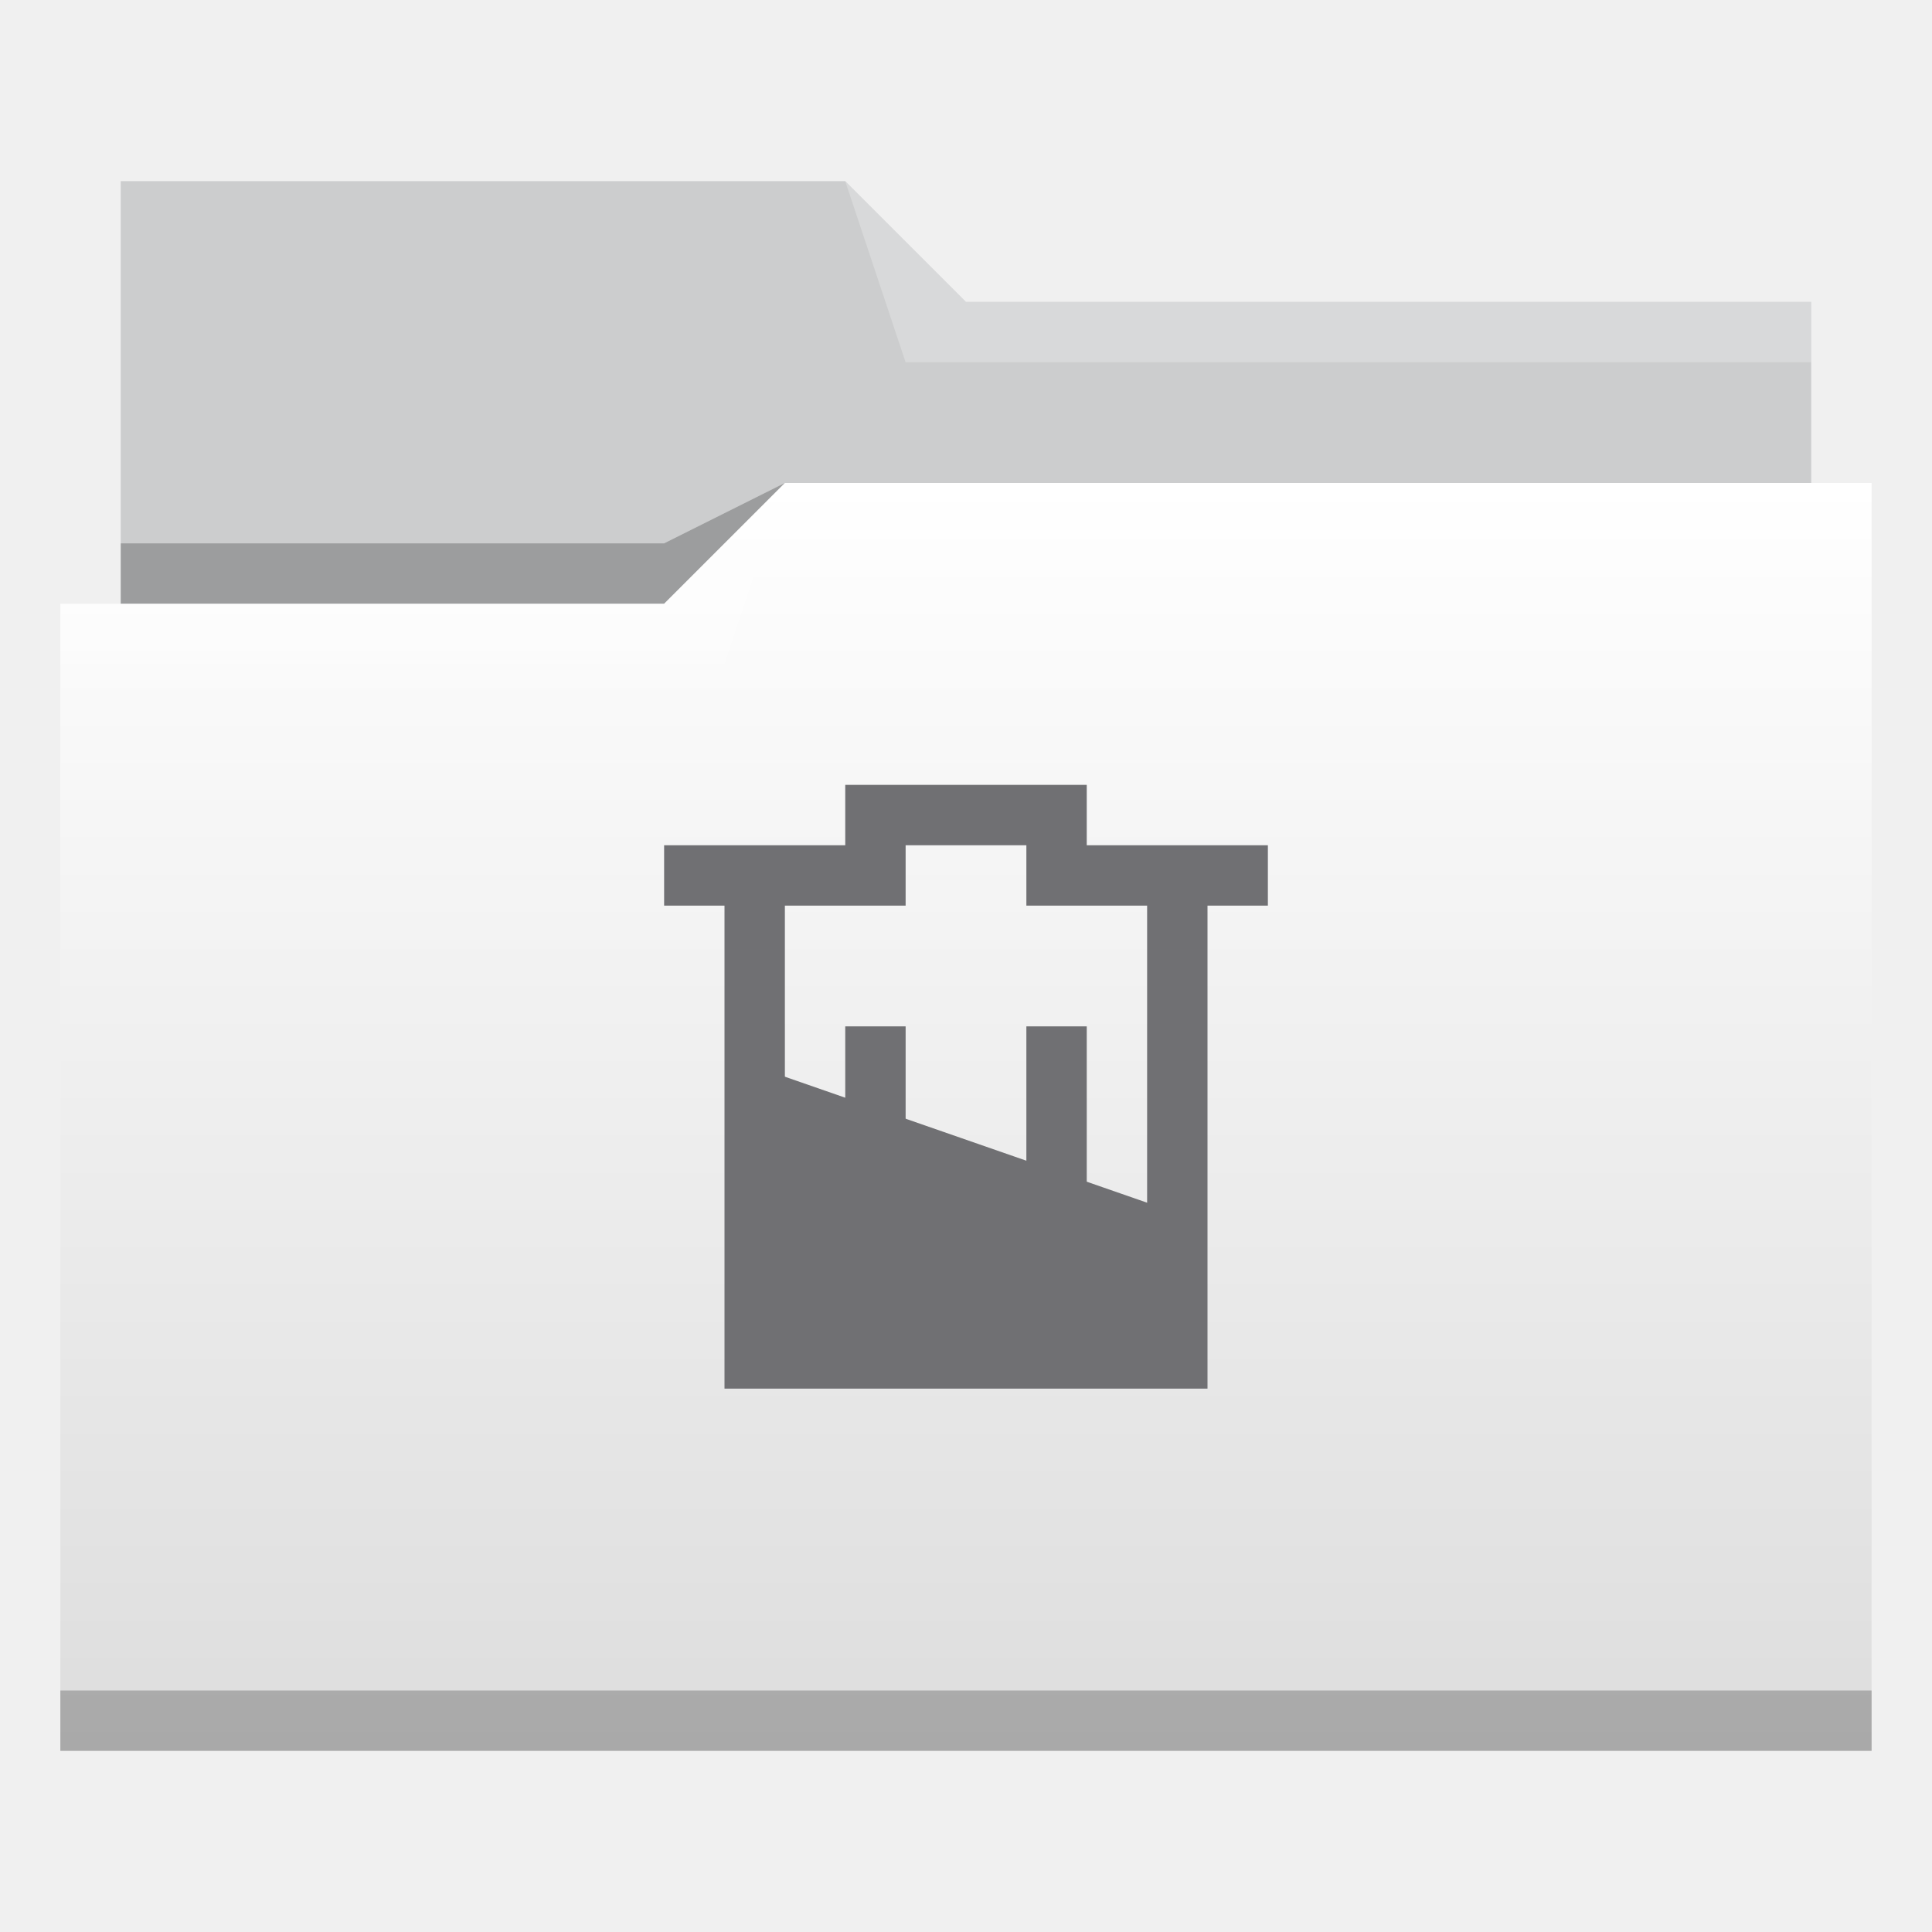
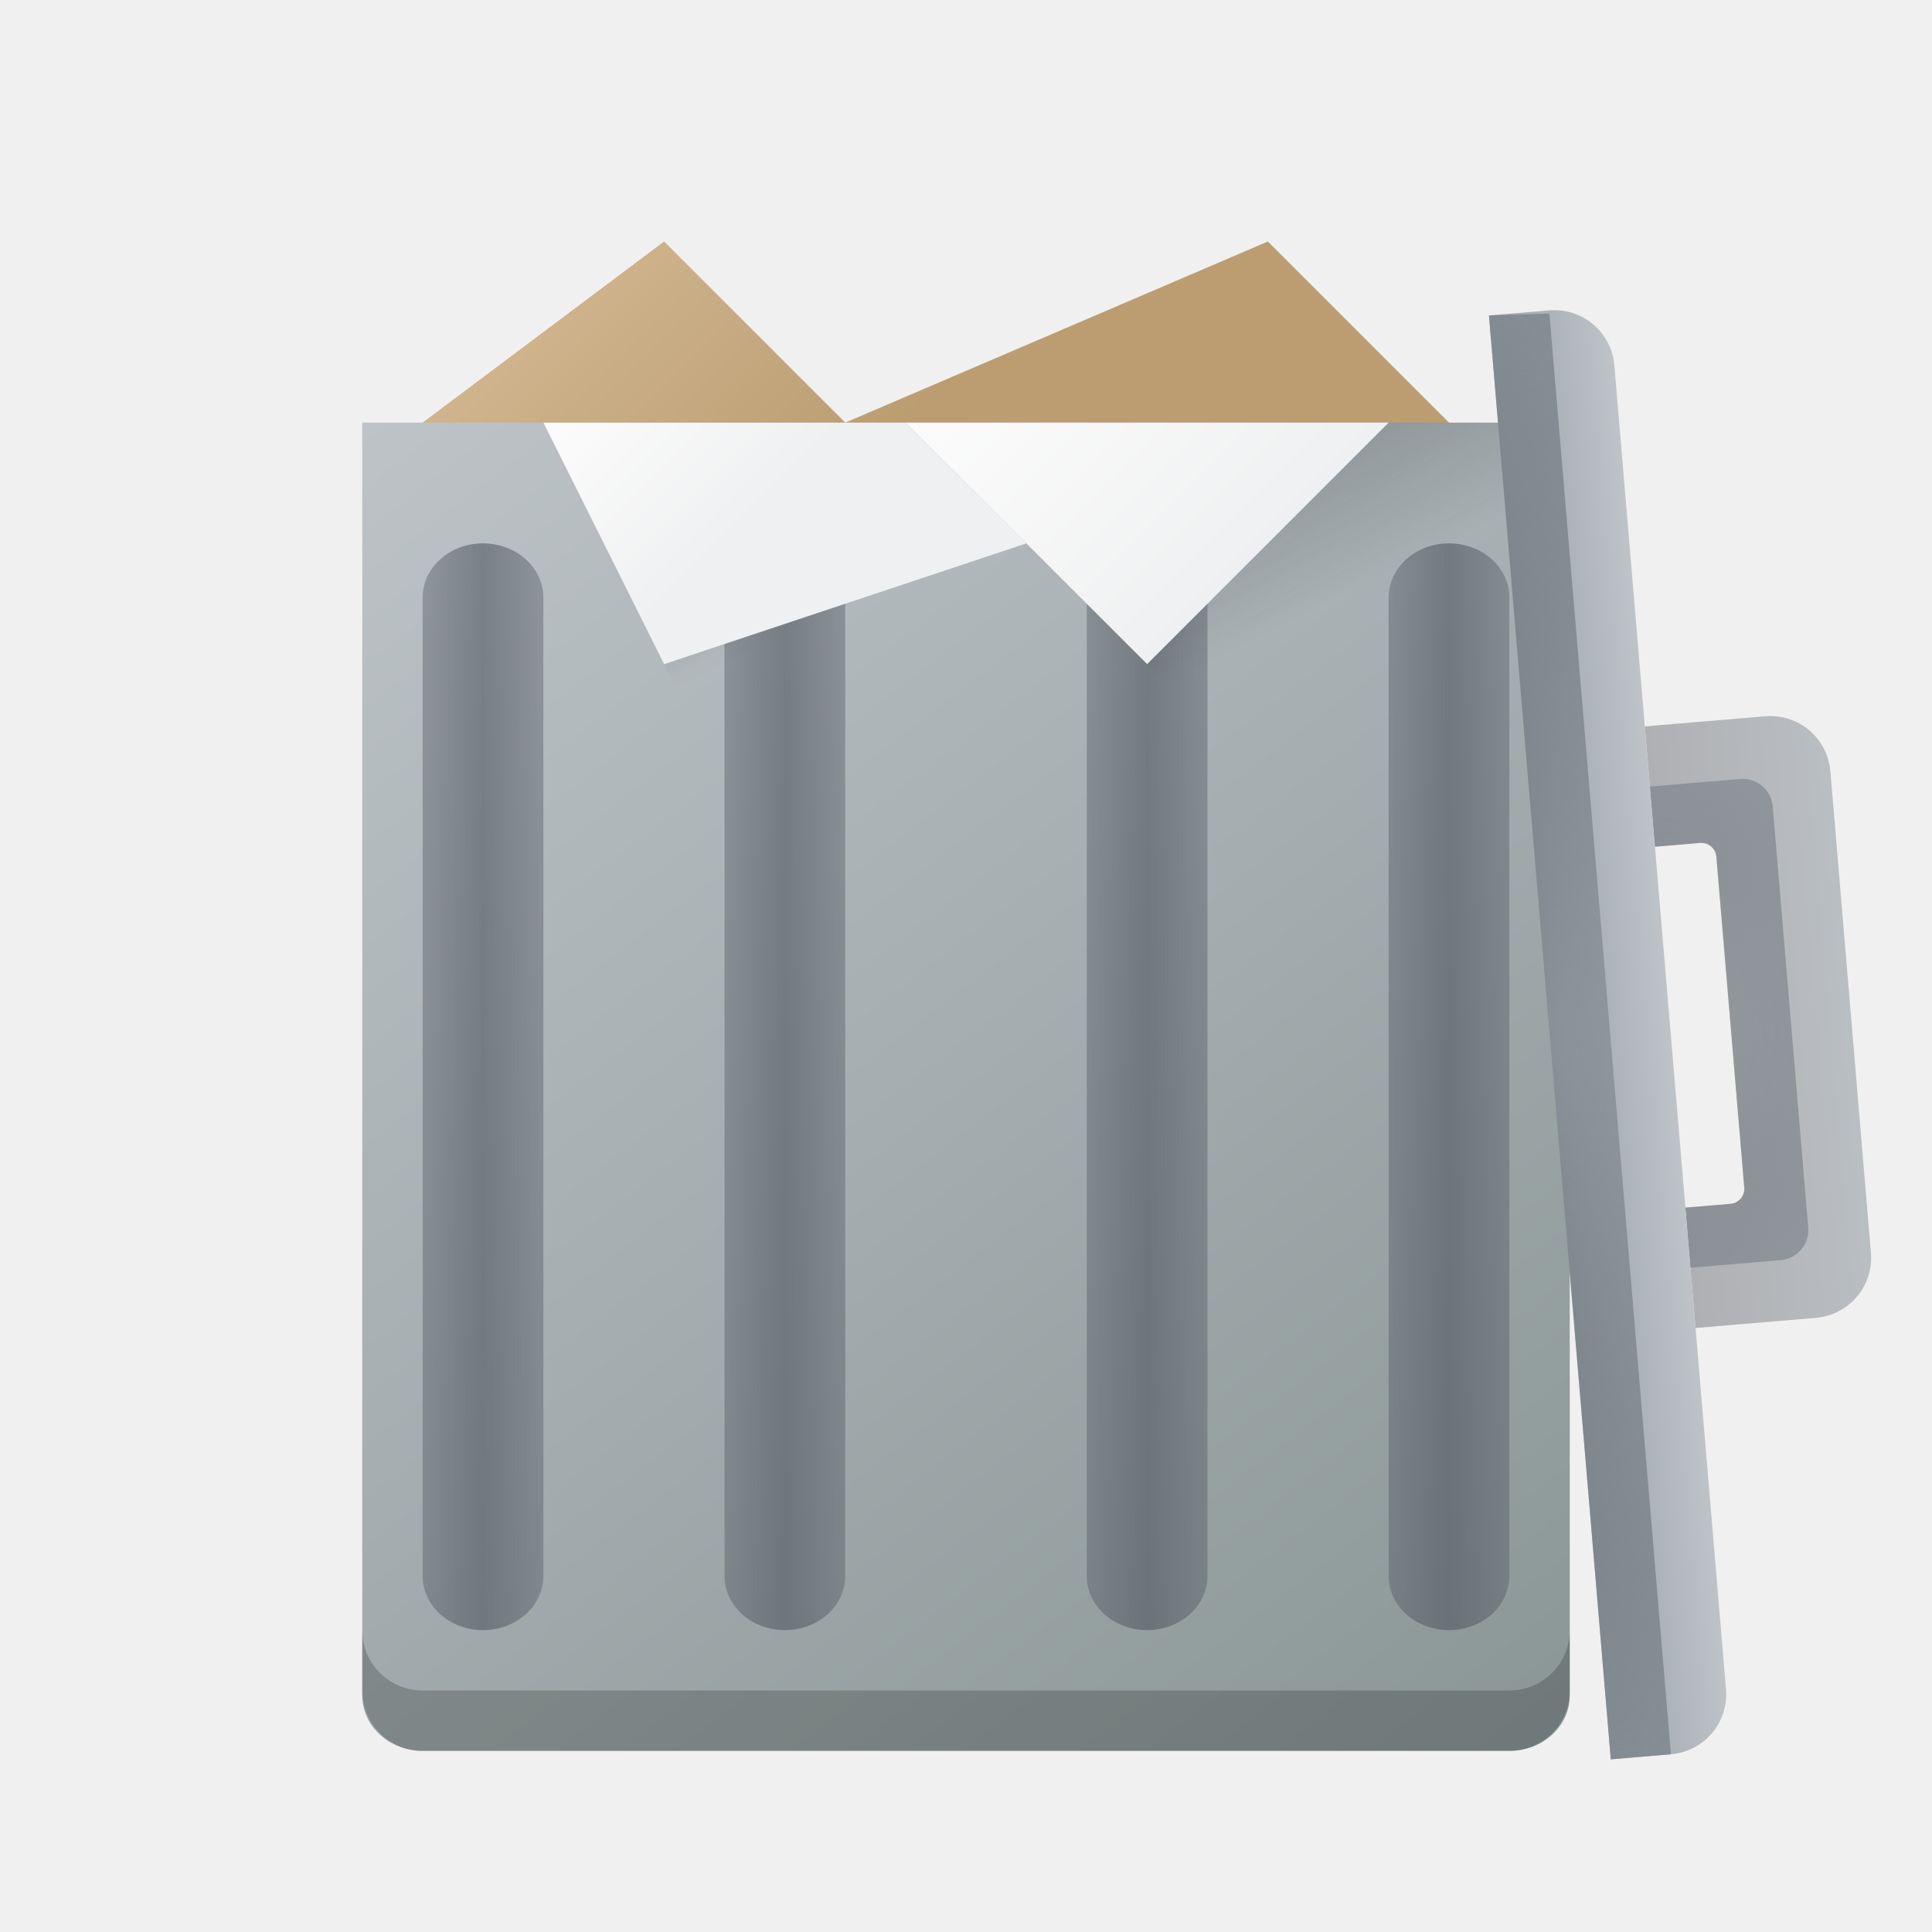
- <svg xmlns="http://www.w3.org/2000/svg" xmlns:xlink="http://www.w3.org/1999/xlink" width="32" version="1.1" height="32" viewBox="0 0 32 32" id="svg2">
-   <defs id="defs5455">
-     <linearGradient id="linearGradient4342" xlink:href="#linearGradient4209" y1="29" y2="8" gradientUnits="userSpaceOnUse" x2="0" gradientTransform="matrix(1 0 0 1 384.5714 515.798)" />
-     <linearGradient id="linearGradient4209">
-       <stop style="stop-color:#ddd" id="stop4211" />
-       <stop offset="1" style="stop-color:#fff" id="stop4213" />
+ <svg xmlns="http://www.w3.org/2000/svg" xmlns:xlink="http://www.w3.org/1999/xlink" version="1.1" viewBox="0 0 32 32">
+   <defs>
+     <linearGradient id="u" x1="394.571" x2="399.571" y1="517.798" y2="522.798" gradientTransform="translate(-384.571,-515.798)" gradientUnits="userSpaceOnUse">
+       <stop stop-color="#d4ba94" offset="0" />
+       <stop stop-color="#bb9d71" offset="1" />
    </linearGradient>
+     <linearGradient id="t" x1="390.571" x2="410.571" y1="521.798" y2="545.798" gradientTransform="matrix(1 0 0 .9166667 -384.571 -471.3148)" gradientUnits="userSpaceOnUse">
+       <stop stop-color="#bdc3c7" offset="0" />
+       <stop stop-color="#8a9696" offset="1" />
+     </linearGradient>
+     <linearGradient id="ab" x1="395.571" x2="395.571" y1="520.798" y2="516.798" gradientTransform="rotate(85.17769,488.1548,66.06004)" gradientUnits="userSpaceOnUse">
+       <stop stop-color="#afb0b3" offset="0" />
+       <stop stop-color="#bdc3c7" offset="1" />
+     </linearGradient>
+     <radialGradient id="n" cx="16" cy="8.5" r="4" gradientTransform="matrix(.1471151 1.743805 -1.49469 .1260987 38.01476 -11.95857)" gradientUnits="userSpaceOnUse">
+       <stop stop-color="#4f575f" stop-opacity=".25" offset="0" />
+       <stop stop-color="#9da5ab" offset="1" />
+     </radialGradient>
+     <linearGradient id="ad" x1="412.571" x2="412.571" y1="522.798" y2="520.798" gradientTransform="rotate(85.17769,488.1548,66.06004)" gradientUnits="userSpaceOnUse">
+       <stop stop-color="#9da5ab" offset="0" />
+       <stop stop-color="#bdc3c7" offset="1" />
+     </linearGradient>
+     <linearGradient id="z" x1="391.571" x2="394.571" y1="534.798" y2="534.798" gradientTransform="matrix(.66667 0 0 .9 -249.047 -463.3182)" gradientUnits="userSpaceOnUse" xlink:href="#a" />
+     <linearGradient id="x" x1="391.571" x2="394.571" y1="534.798" y2="534.798" gradientTransform="matrix(.66667 0 0 .8999999 -254.048 -463.3181)" gradientUnits="userSpaceOnUse" xlink:href="#a" />
+     <linearGradient id="w" x1="391.571" x2="394.571" y1="534.798" y2="534.798" gradientTransform="matrix(.66667 0 0 .9 -243.048 -463.3182)" gradientUnits="userSpaceOnUse" xlink:href="#a" />
+     <linearGradient id="v" x1="391.571" x2="394.571" y1="534.798" y2="534.798" gradientTransform="matrix(.66667 0 0 .9 -238.047 -463.3182)" gradientUnits="userSpaceOnUse" xlink:href="#a" />
+     <radialGradient id="p" cx="20.571" cy="8.5" r="4" gradientTransform="matrix(.3145557 3.728534 -1.49469 .1260987 31.90703 -60.5646)" gradientUnits="userSpaceOnUse">
+       <stop stop-color="#4f575f" stop-opacity=".251" offset="0" />
+       <stop stop-color="#8a939a" offset="1" />
+     </radialGradient>
  </defs>
-   <g id="layer1" transform="matrix(1 0 0 1 -384.5714 -515.798)">
-     <g id="g4261">
-       <path style="fill:#cccdce;fill-rule:evenodd" id="path4308" d="m 386.571,518.798 0,7 0,1 28,0 0,-6 -14,0 -2,-2 z" />
-       <path style="fill-opacity:0.235;fill-rule:evenodd" id="path4306" d="m 397.571,523.798 -2,1 -9,0 0,1 7,0 3,0 z" />
-       <path style="fill:url(#linearGradient4342)" id="rect4294" d="m 397.571,523.798 -2,2 -9,0 -1,0 0,19 11,0 1,0 18,0 0,-21 -18,0 z" />
-       <path style="fill:#ffffff;fill-opacity:0.235;fill-rule:evenodd" id="path4304" d="m 397.571,523.798 -2,2 -10,0 0,1 11,0 z" />
-       <path style="fill:#ffffff;fill-opacity:0.235;fill-rule:evenodd" id="path4310" d="m 398.571,518.798 1,3 15,0 0,-1 -14,0 z" />
-       <rect width="30" x="385.571" y="543.798" height="1" style="fill-opacity:0.235" id="rect4292" />
-     </g>
-     <path style="fill:#707073" id="rect4422" d="M 14 13 L 14 14 L 11 14 L 11 15 L 12 15 L 12 22 L 12 23 L 13 23 L 20 23 L 20 22 L 20 15 L 21 15 L 21 14 L 18 14 L 18 13 L 17 13 L 15 13 L 14 13 z M 15 14 L 17 14 L 17 15 L 18 15 L 19 15 L 19 22 L 13 22 L 13 15 L 14 15 L 15 15 L 15 14 z M 14 17 L 14 20 L 15 20 L 15 17 L 14 17 z M 17 17 L 17 20 L 18 20 L 18 17 L 17 17 z " transform="matrix(1 0 0 1 384.5714 515.798)" />
-     <path style="fill:#707073;fill-rule:evenodd;stroke:#000000;stroke-width:1px;stroke-linecap:butt;stroke-linejoin:miter;stroke-opacity:0" d="m 397.227,533.512 6.616,2.301 0,2.301 -6.52,0.096 z" id="path4185" />
+   <linearGradient id="o" x1="393.571" x2="396.071" y1="521.798" y2="524.298" gradientTransform="translate(-384.571,-514.798)" gradientUnits="userSpaceOnUse" xlink:href="#m" />
+   <linearGradient id="m">
+     <stop stop-color="#fcfcfc" offset="0" />
+     <stop stop-color="#eff0f1" offset="1" />
+   </linearGradient>
+   <linearGradient id="ac" x1="399.571" x2="400.571" y1="521.798" y2="523.798" gradientTransform="translate(-384.571,-514.798)" gradientUnits="userSpaceOnUse" xlink:href="#l" />
+   <linearGradient id="l">
+     <stop stop-color="#292c2f" offset="0" />
+     <stop stop-color="#292c2f" stop-opacity="0" offset="1" />
+   </linearGradient>
+   <linearGradient id="aa" x1="409.571" x2="405.571" y1="521.798" y2="525.798" gradientTransform="matrix(-1,0,0,1,424.572,-514.798)" gradientUnits="userSpaceOnUse" xlink:href="#m" />
+   <linearGradient id="y" x1="407.571" x2="408.571" y1="521.798" y2="523.798" gradientTransform="translate(-384.571,-514.798)" gradientUnits="userSpaceOnUse" xlink:href="#l" />
+   <linearGradient id="a">
+     <stop stop-color="#4f575f" stop-opacity=".4" offset="0" />
+     <stop stop-color="#4f575f" stop-opacity=".6" offset=".5" />
+     <stop stop-color="#4f575f" stop-opacity=".4" offset="1" />
+   </linearGradient>
+   <path d="m21 4-7 3-3-3-4 3v1l3 8 14-9z" fill="url(#u)" />
+   <path d="M 6,7 V 28.083 C 6,28.591 6.446,29 7,29 h 18 c 0.554,0 1,-0.409 1,-0.917 V 7 Z" fill="url(#t)" stroke-width=".957" />
+   <g stroke-width=".949">
+     <path d="m13 9c0.554 0 1 0.401 1 0.9v16.2c0 0.499-0.446 0.9-1 0.9s-1-0.401-1-0.9v-16.2c0-0.499 0.446-0.9 1-0.9z" fill="url(#z)" />
+     <path d="m8 9c0.554 0 1 0.401 1 0.9v16.2c0 0.499-0.446 0.9-1 0.9s-1-0.401-1-0.9v-16.2c0-0.499 0.446-0.9 1-0.9z" fill="url(#x)" />
+     <path d="m19 9c0.554 0 1 0.401 1 0.9v16.2c0 0.499-0.446 0.9-1 0.9s-1-0.401-1-0.9v-16.2c0-0.499 0.446-0.9 1-0.9z" fill="url(#w)" />
+     <path d="m24 9c0.554 0 1 0.401 1 0.9v16.2c0 0.499-0.446 0.9-1 0.9s-1-0.401-1-0.9v-16.2c0-0.499 0.446-0.9 1-0.9z" fill="url(#v)" />
  </g>
+   <path d="m6 27v1c0 0.554 0.446 1 1 1h18c0.554 0 1-0.446 1-1v-1c0 0.554-0.446 1-1 1h-18c-0.554 0-1-0.446-1-1z" opacity=".2" />
+   <path d="m13 15 6-4-4-4h-6z" fill="url(#ac)" opacity=".2" />
+   <path d="m9 7 2 4 6-2-2-2z" fill="url(#o)" />
+   <path d="m23 7-4 4-4-4z" fill="url(#aa)" />
+   <path d="m19 11 7 7v-11h-3z" fill="url(#y)" opacity=".2" />
+   <path d="m30.317 12.776c-0.047-0.552-0.528-0.959-1.081-0.912l-1.993 0.168 0.168 1.993 0.747-0.063a0.25 0.25 0 0 1 0.269 0.211l0.465 5.515a0.25 0.25 0 0 1-0.23 0.252l-0.747 0.063 0.168 1.993 1.993-0.168c0.552-0.047 0.959-0.528 0.912-1.081z" fill="url(#ab)" />
+   <path d="m29.362 13.358c-0.023-0.276-0.264-0.479-0.54-0.456l-1.495 0.126 0.084 0.996 0.747-0.063a0.25 0.25 0 0 1 0.269 0.211l0.465 5.515a0.25 0.25 0 0 1-0.23 0.252l-0.747 0.063 0.084 0.996 1.495-0.126c0.276-0.023 0.479-0.264 0.456-0.54z" fill="url(#n)" />
+   <path d="m26.739 6.053c-0.047-0.552-0.528-0.959-1.081-0.912l-0.996 0.084 2.018 23.915 0.996-0.084c0.552-0.047 0.959-0.528 0.912-1.081z" fill="url(#ad)" />
+   <path d="m24.662 5.225 2.018 23.915 0.996-0.084-2.013-23.863z" fill="url(#p)" stroke-width=".999" />
</svg>
